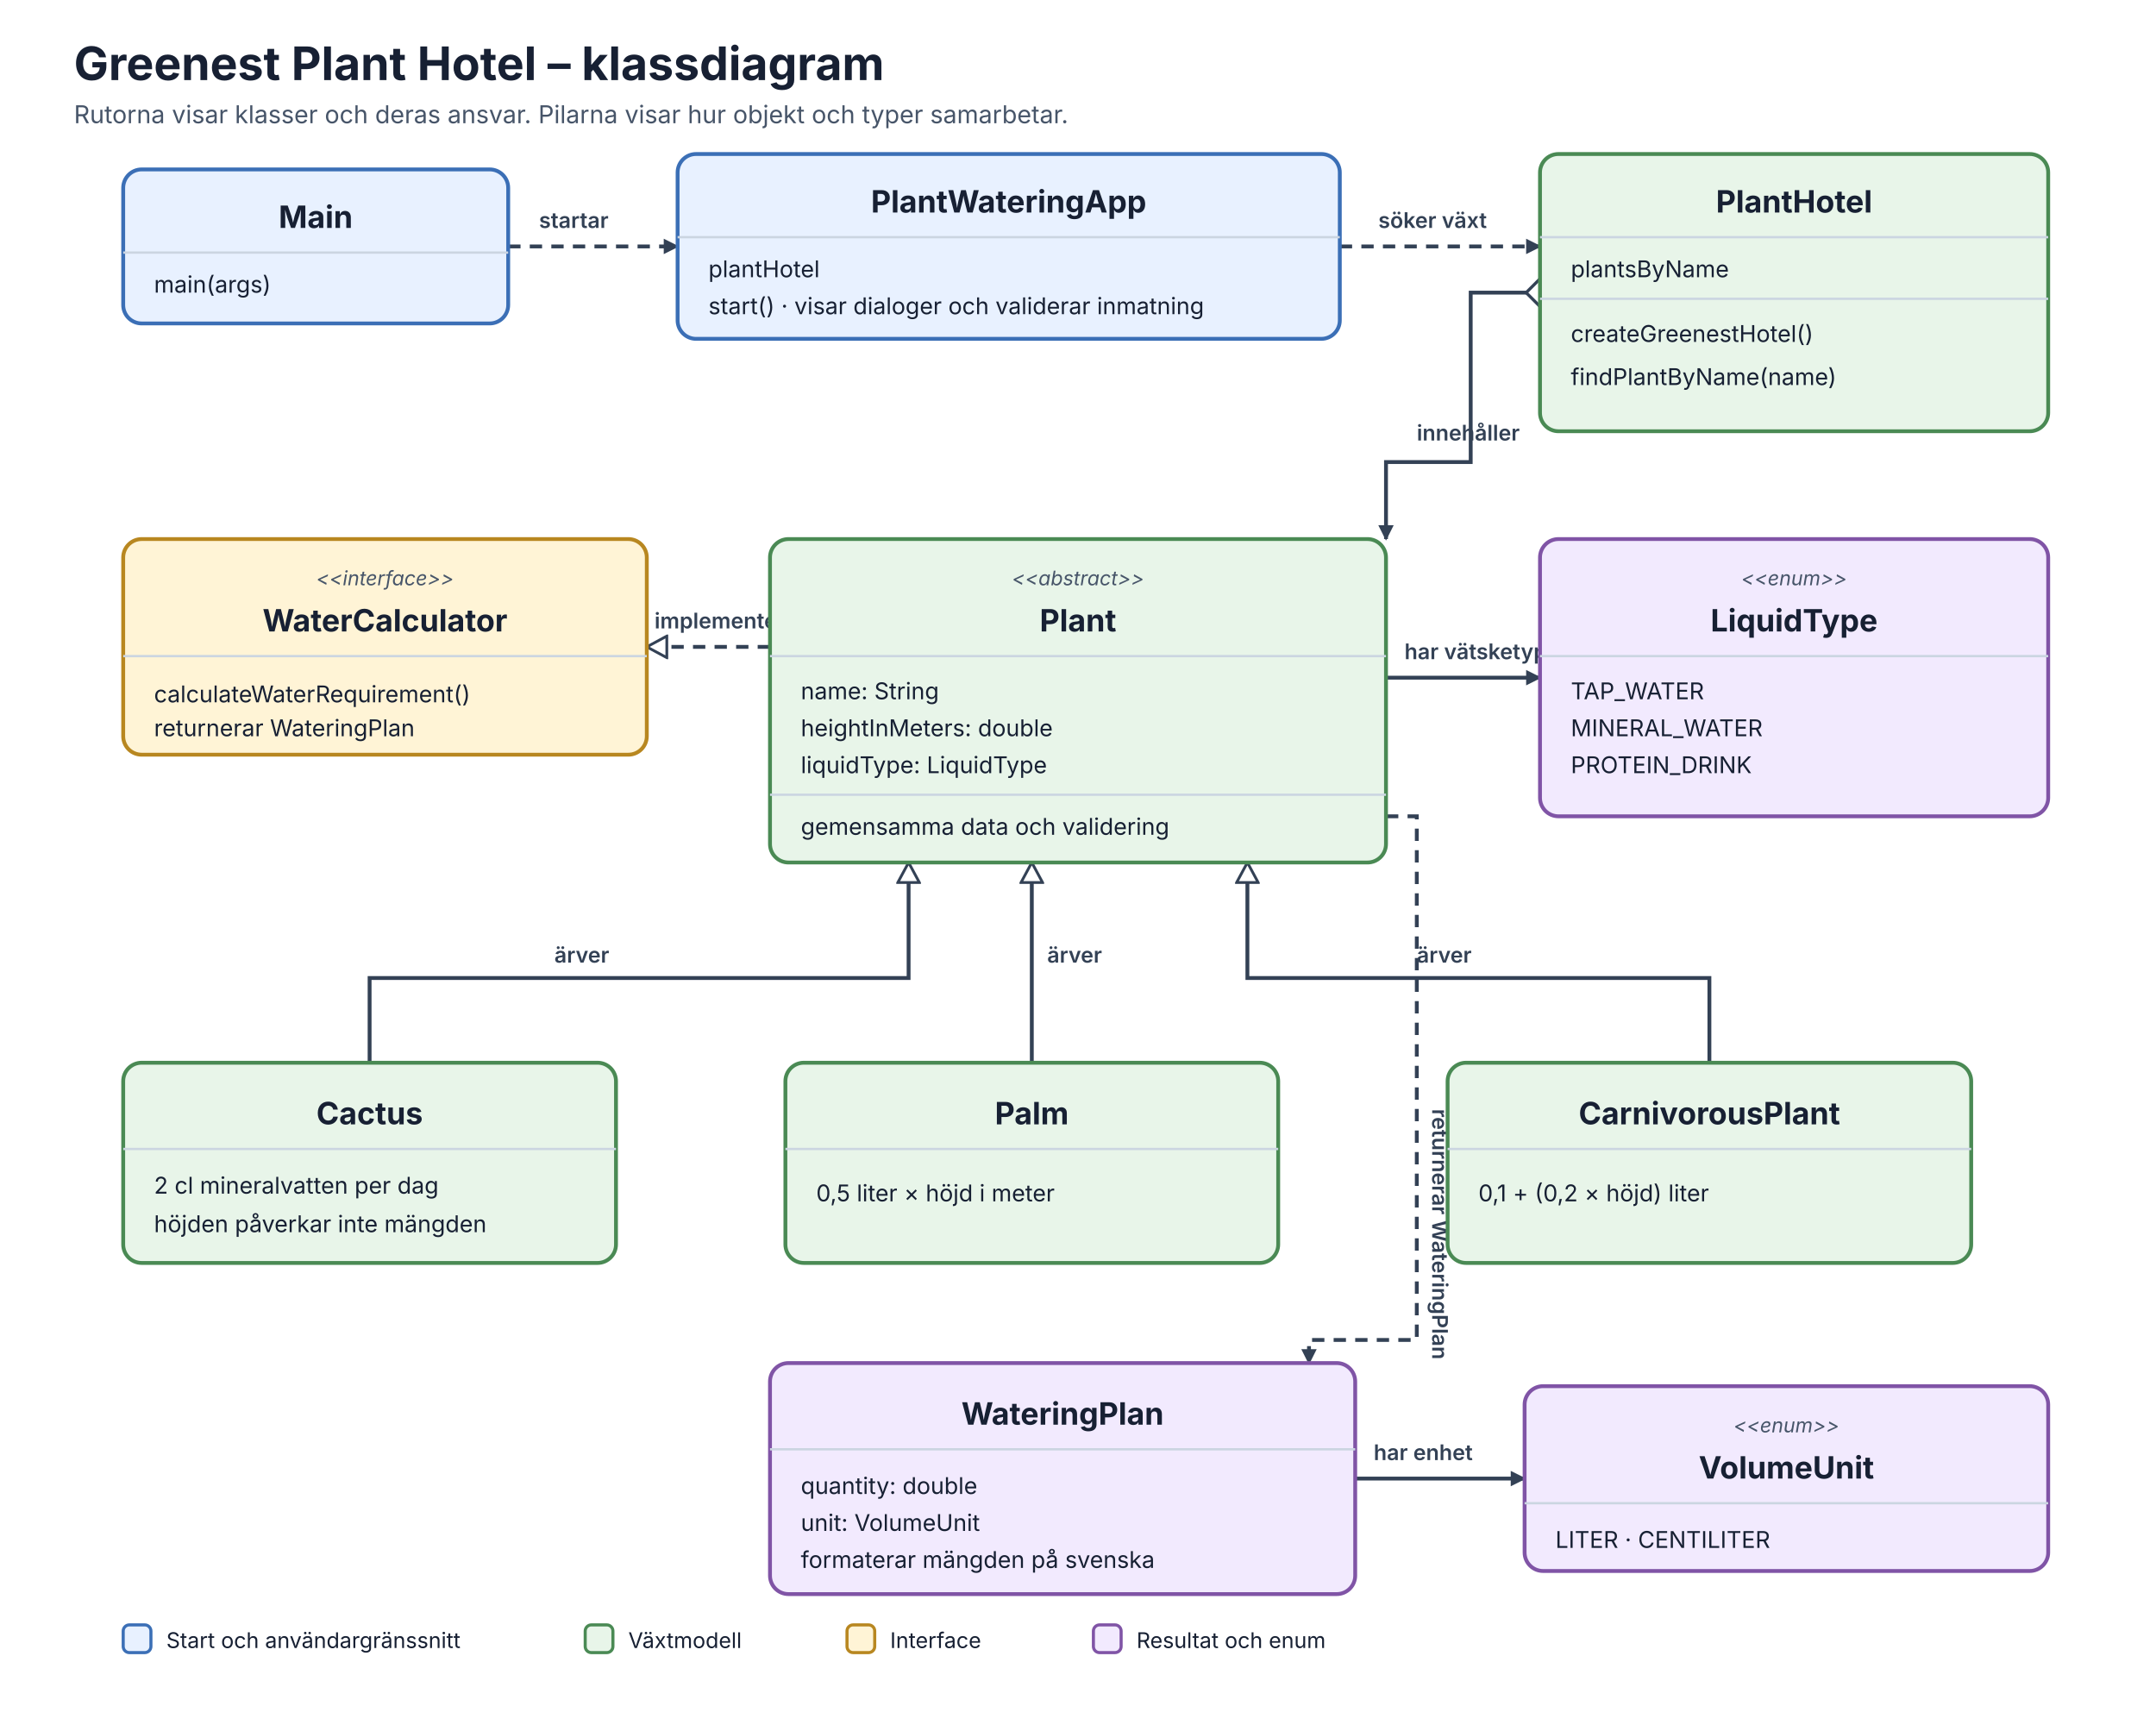
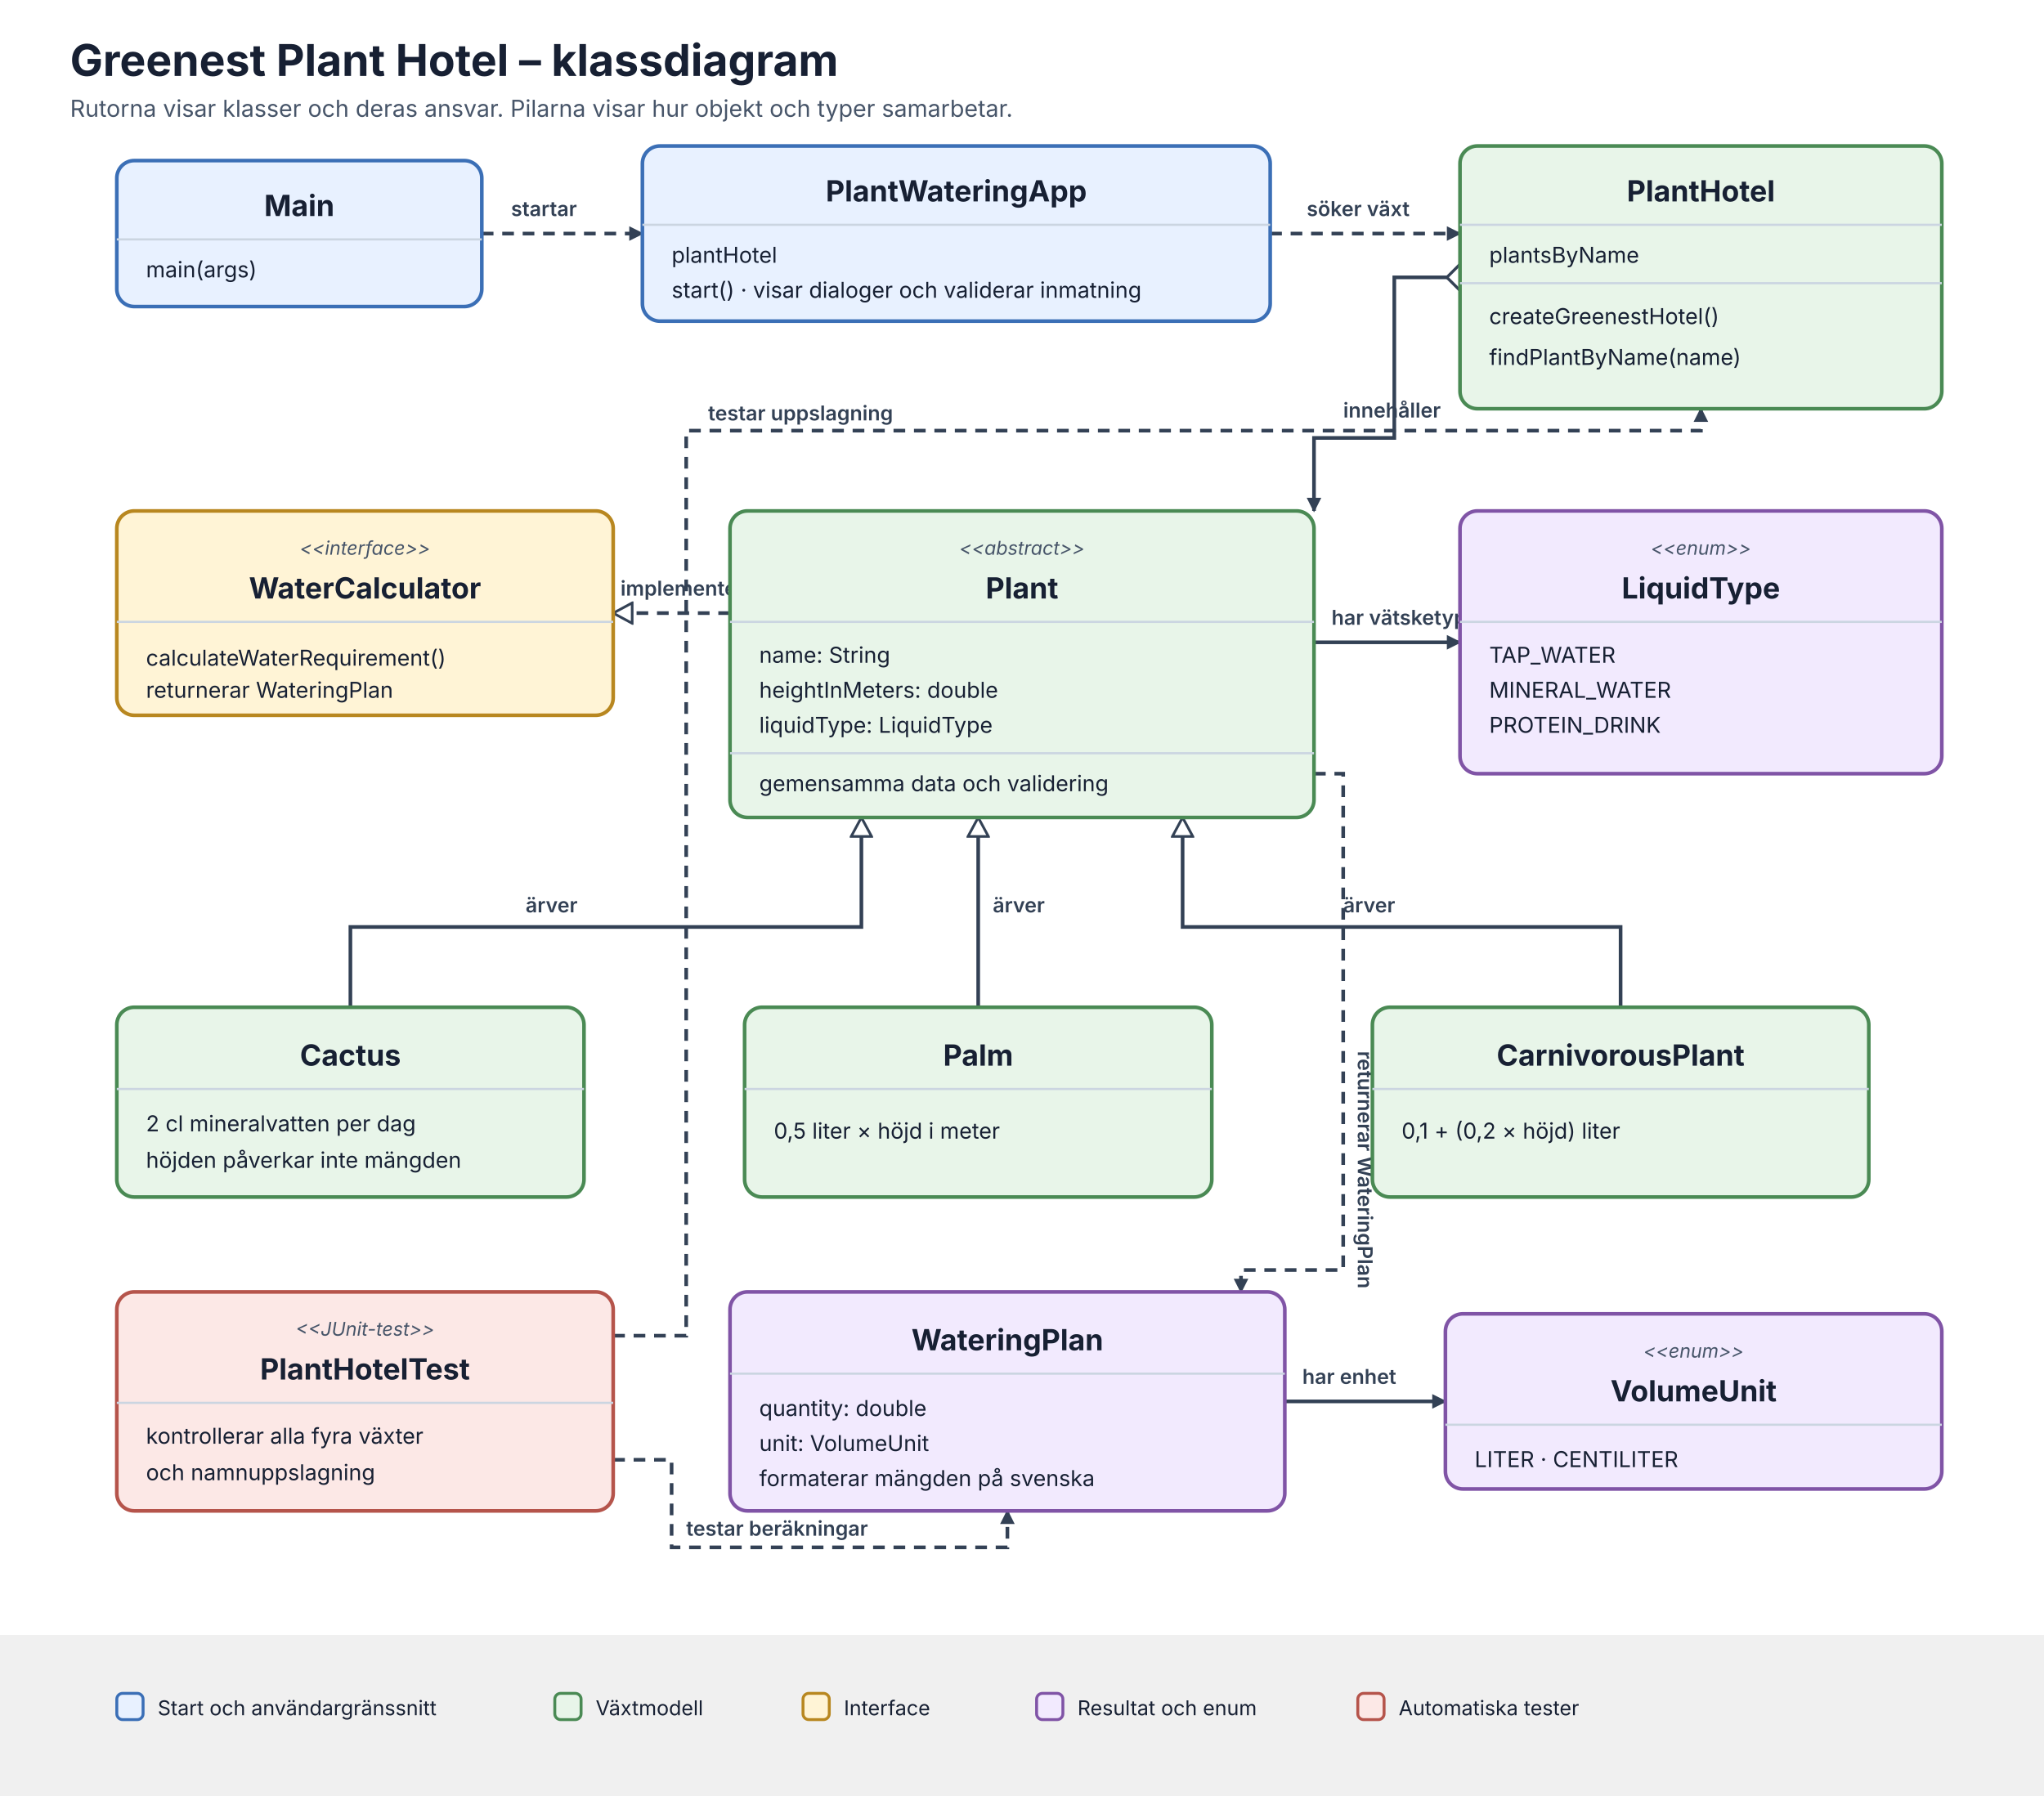
- <svg xmlns="http://www.w3.org/2000/svg" width="1400" height="1120" viewBox="0 0 1400 1120" role="img" aria-labelledby="title description">
+ <svg xmlns="http://www.w3.org/2000/svg" width="1400" height="1230" viewBox="0 0 1400 1230" role="img" aria-labelledby="title description">
  <defs>
    <marker id="arrow" markerWidth="12" markerHeight="12" refX="10" refY="6" orient="auto" markerUnits="userSpaceOnUse">
      <path d="M1 1 L11 6 L1 11 Z" fill="#334155" />
    </marker>
    <marker id="inheritance" markerWidth="16" markerHeight="16" refX="14" refY="8" orient="auto" markerUnits="userSpaceOnUse">
      <path d="M1 1 L14 8 L1 15 Z" fill="#ffffff" stroke="#334155" stroke-width="1.8" />
    </marker>
    <style>
      text { font-family: -apple-system, BlinkMacSystemFont, "Segoe UI", sans-serif; fill: #172033; }
      .title { font-size: 30px; font-weight: 700; }
      .subtitle { font-size: 16px; fill: #475569; }
      .class-name { font-size: 20px; font-weight: 700; }
      .stereotype { font-size: 13px; font-style: italic; fill: #475569; }
      .member { font-size: 15px; }
      .relation { font-size: 14px; font-weight: 600; fill: #334155; }
      .divider { stroke: #cbd5e1; stroke-width: 1.5; }
      .edge { fill: none; stroke: #334155; stroke-width: 2.5; }
      .dependency { stroke-dasharray: 8 6; }
      .box { stroke-width: 2.5; rx: 12; }
      .app-box { fill: #e8f1ff; stroke: #3b6fb6; }
      .domain-box { fill: #e8f5e9; stroke: #4a8a54; }
      .contract-box { fill: #fff4d6; stroke: #b88720; }
      .value-box { fill: #f2eafe; stroke: #8054a6; }
+       .test-box { fill: #fce8e6; stroke: #b5544b; }
      .legend-text { font-size: 14px; }
    </style>
  </defs>
  <rect width="1400" height="1120" fill="#ffffff" />
  <text class="title" x="48" y="52">Greenest Plant Hotel – klassdiagram</text>
  <text class="subtitle" x="48" y="80">Rutorna visar klasser och deras ansvar. Pilarna visar hur objekt och typer samarbetar.</text>
  <path class="edge dependency" d="M330 160 H440" marker-end="url(#arrow)" />
  <text class="relation" x="350" y="148">startar</text>
  <path class="edge dependency" d="M870 160 H1000" marker-end="url(#arrow)" />
  <text class="relation" x="895" y="148">söker växt</text>
  <path class="edge" d="M1000 190 H955 V300 H900 V350" marker-end="url(#arrow)" />
  <path d="M1000 181 L1009 190 L1000 199 L991 190 Z" fill="#ffffff" stroke="#334155" stroke-width="2" />
  <text class="relation" x="920" y="286">innehåller</text>
  <path class="edge dependency" d="M500 420 H420" marker-end="url(#inheritance)" />
  <text class="relation" x="425" y="408">implementerar</text>
  <path class="edge" d="M900 440 H1000" marker-end="url(#arrow)" />
  <text class="relation" x="912" y="428">har vätsketyp</text>
  <path class="edge" d="M240 690 V635 H590 V560" marker-end="url(#inheritance)" />
  <text class="relation" x="360" y="625">ärver</text>
  <path class="edge" d="M670 690 V560" marker-end="url(#inheritance)" />
  <text class="relation" x="680" y="625">ärver</text>
  <path class="edge" d="M1110 690 V635 H810 V560" marker-end="url(#inheritance)" />
  <text class="relation" x="920" y="625">ärver</text>
  <path class="edge dependency" d="M900 530 H920 V870 H850 V885" marker-end="url(#arrow)" />
  <text class="relation" x="930" y="720" transform="rotate(90 930 720)">returnerar WateringPlan</text>
  <path class="edge" d="M880 960 H990" marker-end="url(#arrow)" />
  <text class="relation" x="892" y="948">har enhet</text>
+   <path class="edge dependency" d="M420 915 H470 V295 H1165 V280" marker-end="url(#arrow)" />
+   <text class="relation" x="485" y="288">testar uppslagning</text>
+   <path class="edge dependency" d="M420 1000 H460 V1060 H690 V1035" marker-end="url(#arrow)" />
+   <text class="relation" x="470" y="1052">testar beräkningar</text>
  <g>
    <rect class="box app-box" x="80" y="110" width="250" height="100" />
    <text class="class-name" x="205" y="148" text-anchor="middle">Main</text>
    <line class="divider" x1="80" y1="164" x2="330" y2="164" />
    <text class="member" x="100" y="190">main(args)</text>
  </g>
  <g>
    <rect class="box app-box" x="440" y="100" width="430" height="120" />
    <text class="class-name" x="655" y="138" text-anchor="middle">PlantWateringApp</text>
    <line class="divider" x1="440" y1="154" x2="870" y2="154" />
    <text class="member" x="460" y="180">plantHotel</text>
    <text class="member" x="460" y="204">start() · visar dialoger och validerar inmatning</text>
  </g>
  <g>
    <rect class="box domain-box" x="1000" y="100" width="330" height="180" />
    <text class="class-name" x="1165" y="138" text-anchor="middle">PlantHotel</text>
    <line class="divider" x1="1000" y1="154" x2="1330" y2="154" />
    <text class="member" x="1020" y="180">plantsByName</text>
    <line class="divider" x1="1000" y1="194" x2="1330" y2="194" />
    <text class="member" x="1020" y="222">createGreenestHotel()</text>
    <text class="member" x="1020" y="250">findPlantByName(name)</text>
  </g>
  <g>
    <rect class="box contract-box" x="80" y="350" width="340" height="140" />
    <text class="stereotype" x="250" y="380" text-anchor="middle">&lt;&lt;interface&gt;&gt;</text>
    <text class="class-name" x="250" y="410" text-anchor="middle">WaterCalculator</text>
    <line class="divider" x1="80" y1="426" x2="420" y2="426" />
    <text class="member" x="100" y="456">calculateWaterRequirement()</text>
    <text class="member" x="100" y="478">returnerar WateringPlan</text>
  </g>
  <g>
    <rect class="box domain-box" x="500" y="350" width="400" height="210" />
    <text class="stereotype" x="700" y="380" text-anchor="middle">&lt;&lt;abstract&gt;&gt;</text>
    <text class="class-name" x="700" y="410" text-anchor="middle">Plant</text>
    <line class="divider" x1="500" y1="426" x2="900" y2="426" />
    <text class="member" x="520" y="454">name: String</text>
    <text class="member" x="520" y="478">heightInMeters: double</text>
    <text class="member" x="520" y="502">liquidType: LiquidType</text>
    <line class="divider" x1="500" y1="516" x2="900" y2="516" />
    <text class="member" x="520" y="542">gemensamma data och validering</text>
  </g>
  <g>
    <rect class="box value-box" x="1000" y="350" width="330" height="180" />
    <text class="stereotype" x="1165" y="380" text-anchor="middle">&lt;&lt;enum&gt;&gt;</text>
    <text class="class-name" x="1165" y="410" text-anchor="middle">LiquidType</text>
    <line class="divider" x1="1000" y1="426" x2="1330" y2="426" />
    <text class="member" x="1020" y="454">TAP_WATER</text>
    <text class="member" x="1020" y="478">MINERAL_WATER</text>
    <text class="member" x="1020" y="502">PROTEIN_DRINK</text>
  </g>
  <g>
    <rect class="box domain-box" x="80" y="690" width="320" height="130" />
    <text class="class-name" x="240" y="730" text-anchor="middle">Cactus</text>
    <line class="divider" x1="80" y1="746" x2="400" y2="746" />
    <text class="member" x="100" y="775">2 cl mineralvatten per dag</text>
    <text class="member" x="100" y="800">höjden påverkar inte mängden</text>
  </g>
  <g>
    <rect class="box domain-box" x="510" y="690" width="320" height="130" />
    <text class="class-name" x="670" y="730" text-anchor="middle">Palm</text>
    <line class="divider" x1="510" y1="746" x2="830" y2="746" />
    <text class="member" x="530" y="780">0,5 liter × höjd i meter</text>
  </g>
  <g>
    <rect class="box domain-box" x="940" y="690" width="340" height="130" />
    <text class="class-name" x="1110" y="730" text-anchor="middle">CarnivorousPlant</text>
    <line class="divider" x1="940" y1="746" x2="1280" y2="746" />
    <text class="member" x="960" y="780">0,1 + (0,2 × höjd) liter</text>
  </g>
  <g>
    <rect class="box value-box" x="500" y="885" width="380" height="150" />
    <text class="class-name" x="690" y="925" text-anchor="middle">WateringPlan</text>
    <line class="divider" x1="500" y1="941" x2="880" y2="941" />
    <text class="member" x="520" y="970">quantity: double</text>
    <text class="member" x="520" y="994">unit: VolumeUnit</text>
    <text class="member" x="520" y="1018">formaterar mängden på svenska</text>
  </g>
  <g>
    <rect class="box value-box" x="990" y="900" width="340" height="120" />
    <text class="stereotype" x="1160" y="930" text-anchor="middle">&lt;&lt;enum&gt;&gt;</text>
    <text class="class-name" x="1160" y="960" text-anchor="middle">VolumeUnit</text>
    <line class="divider" x1="990" y1="976" x2="1330" y2="976" />
    <text class="member" x="1010" y="1005">LITER · CENTILITER</text>
  </g>
-   <g transform="translate(80 1070)">
+   <g>
+     <rect class="box test-box" x="80" y="885" width="340" height="150" />
+     <text class="stereotype" x="250" y="915" text-anchor="middle">&lt;&lt;JUnit-test&gt;&gt;</text>
+     <text class="class-name" x="250" y="945" text-anchor="middle">PlantHotelTest</text>
+     <line class="divider" x1="80" y1="961" x2="420" y2="961" />
+     <text class="member" x="100" y="989">kontrollerar alla fyra växter</text>
+     <text class="member" x="100" y="1014">och namnuppslagning</text>
+   </g>
+   <g transform="translate(80 1175)">
    <rect x="0" y="-15" width="18" height="18" rx="4" fill="#e8f1ff" stroke="#3b6fb6" stroke-width="2" />
    <text class="legend-text" x="28" y="0">Start och användargränssnitt</text>
    <rect x="300" y="-15" width="18" height="18" rx="4" fill="#e8f5e9" stroke="#4a8a54" stroke-width="2" />
    <text class="legend-text" x="328" y="0">Växtmodell</text>
    <rect x="470" y="-15" width="18" height="18" rx="4" fill="#fff4d6" stroke="#b88720" stroke-width="2" />
    <text class="legend-text" x="498" y="0">Interface</text>
    <rect x="630" y="-15" width="18" height="18" rx="4" fill="#f2eafe" stroke="#8054a6" stroke-width="2" />
    <text class="legend-text" x="658" y="0">Resultat och enum</text>
+     <rect x="850" y="-15" width="18" height="18" rx="4" fill="#fce8e6" stroke="#b5544b" stroke-width="2" />
+     <text class="legend-text" x="878" y="0">Automatiska tester</text>
  </g>
</svg>
